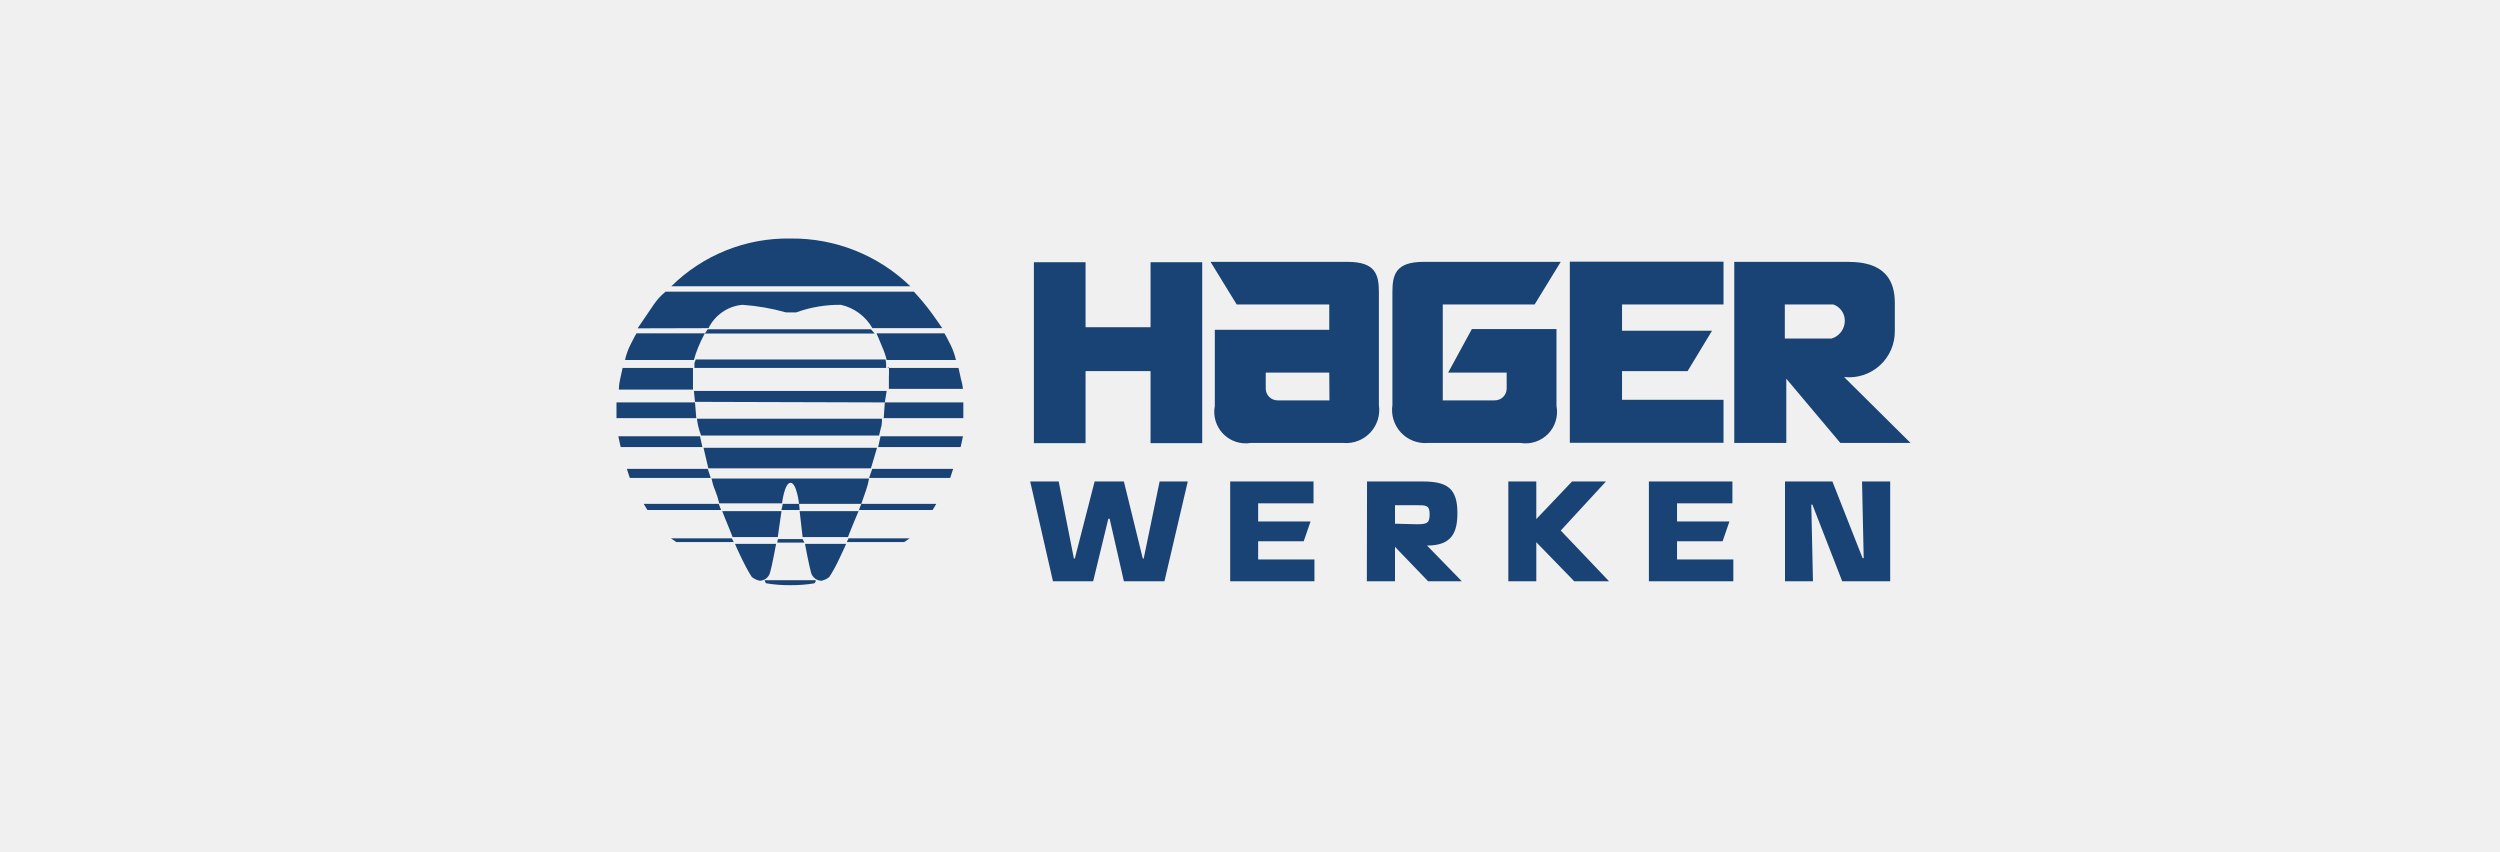
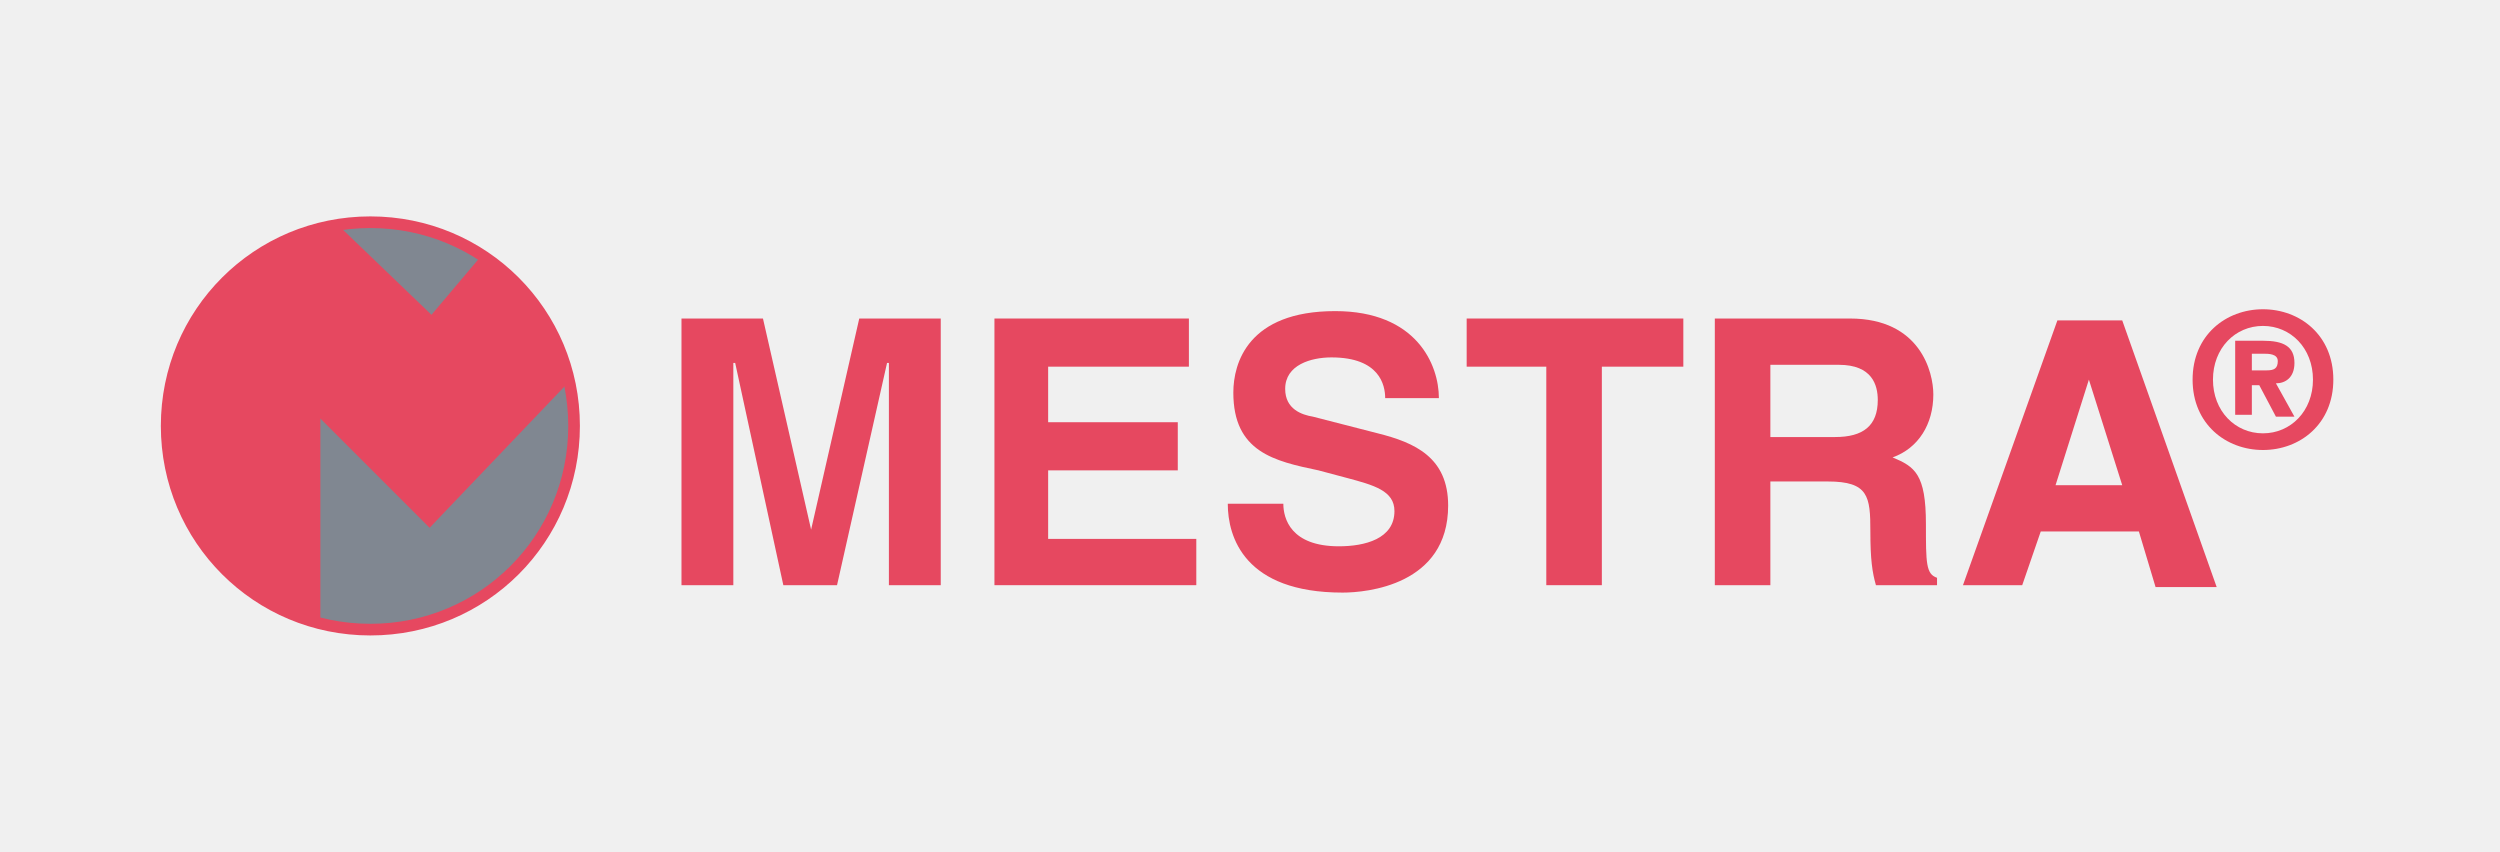
- <svg xmlns="http://www.w3.org/2000/svg" id="Capa_1" data-name="Capa 1" viewBox="0 0 135 46">
-   <defs>
-     <style>.cls-1{fill:#194374;}</style>
-   </defs>
-   <path class="cls-1" d="M36.25,15.46a8.93,8.93,0,0,1,6.43-2.58,9.15,9.15,0,0,1,6.48,2.58Z" />
-   <path class="cls-1" d="M34.43,17.73l.85-1.25a3.34,3.34,0,0,1,.66-.73H49.35s.39.42.72.84.81,1.13.81,1.13H47.11a2.62,2.62,0,0,0-1.7-1.26,6.9,6.9,0,0,0-2.42.41h-.54a11.73,11.73,0,0,0-2.36-.41,2.27,2.27,0,0,0-1.83,1.26Z" />
-   <polygon class="cls-1" points="38.22 17.78 38.06 18.01 47.23 18.01 47.03 17.78 38.22 17.78" />
-   <path class="cls-1" d="M34.37,18s-.16.27-.33.62a3.71,3.71,0,0,0-.29.82h3.72a5.22,5.22,0,0,1,.23-.68,7.56,7.56,0,0,1,.36-.76Z" />
-   <path class="cls-1" d="M51,18s.16.27.33.62a3.71,3.71,0,0,1,.29.82H47.88a3.84,3.84,0,0,0-.23-.68c-.16-.4-.32-.76-.32-.76Z" />
-   <path class="cls-1" d="M37.47,19.87H33.62l-.13.59a2.63,2.63,0,0,0-.07.58h4v-.62c0-.23,0-.55,0-.55" />
-   <path class="cls-1" d="M47.91,19.87h3.85l.13.59A2.63,2.63,0,0,1,52,21H48v-.62a5.49,5.49,0,0,0,0-.55" />
-   <polygon class="cls-1" points="37.57 19.41 37.5 19.61 37.5 19.87 47.85 19.87 47.85 19.61 47.82 19.41 37.57 19.41" />
-   <polygon class="cls-1" points="37.53 21.73 33.29 21.73 33.29 22.12 33.29 22.58 37.6 22.58 37.53 21.73" />
-   <polygon class="cls-1" points="47.78 21.73 52.02 21.73 52.02 22.12 52.02 22.58 47.72 22.58 47.78 21.73" />
-   <polygon class="cls-1" points="37.47 21.11 37.53 21.7 47.78 21.73 47.88 21.11 37.47 21.11" />
-   <path class="cls-1" d="M37.8,23.56H33.39l.07.32a2,2,0,0,0,.06.26h4.41Z" />
-   <path class="cls-1" d="M47.55,23.56H52l-.07.32a2,2,0,0,1-.06.26H47.42Z" />
-   <path class="cls-1" d="M37.63,22.61h10s0,.36-.06.49l-.1.42H37.86A3.43,3.43,0,0,1,37.7,23a4.21,4.21,0,0,1-.07-.42" />
-   <polygon class="cls-1" points="37.99 24.18 47.36 24.18 47.03 25.29 38.25 25.29 37.99 24.18" />
-   <polygon class="cls-1" points="33.85 25.32 34.01 25.81 38.38 25.81 38.22 25.32 33.85 25.32" />
-   <polygon class="cls-1" points="47.1 25.32 46.93 25.81 51.31 25.81 51.47 25.32 47.1 25.32" />
-   <path class="cls-1" d="M38.42,25.84h8.51a3.71,3.71,0,0,1-.16.62c-.13.39-.26.75-.26.75H43.15s-.13-1.14-.46-1.14-.46,1.11-.46,1.11H38.84a5.28,5.28,0,0,0-.23-.72,3.31,3.31,0,0,1-.19-.62" />
-   <polygon class="cls-1" points="34.76 27.21 34.96 27.54 38.94 27.54 38.81 27.21 34.76 27.21" />
-   <polygon class="cls-1" points="46.51 27.21 46.38 27.54 50.36 27.54 50.56 27.21 46.51 27.21" />
-   <polygon class="cls-1" points="42.27 27.21 42.2 27.54 43.18 27.54 43.15 27.21 42.27 27.21" />
-   <polygon class="cls-1" points="36.23 29.07 36.52 29.27 39.62 29.27 39.52 29.07 36.23 29.07" />
-   <polygon class="cls-1" points="45.82 29.07 45.73 29.27 48.83 29.27 49.12 29.07 45.82 29.07" />
-   <polygon class="cls-1" points="42.01 29.11 41.97 29.3 43.44 29.3 43.34 29.11 42.01 29.11" />
-   <path class="cls-1" d="M39,27.6h3.2L42,29H39.56s-.16-.42-.3-.75S39,27.6,39,27.6" />
-   <path class="cls-1" d="M46.38,27.6h-3.2L43.34,29h2.45s.16-.42.3-.75.29-.69.29-.69" />
-   <path class="cls-1" d="M41.91,29.37H39.69s.13.32.42.91.49.88.49.88a1,1,0,0,0,.43.2.59.59,0,0,0,.55-.43c.1-.32.33-1.56.33-1.56" />
-   <path class="cls-1" d="M43.47,29.37h2.22s-.13.32-.42.91a7.66,7.66,0,0,1-.49.88,1,1,0,0,1-.42.2.59.59,0,0,1-.56-.43c-.1-.32-.33-1.56-.33-1.56" />
-   <path class="cls-1" d="M41.38,31.5a.2.2,0,0,1-.08-.17h2.75a.2.2,0,0,1-.08.17,7.42,7.42,0,0,1-1.29.1,7.59,7.59,0,0,1-1.3-.1" />
-   <polygon class="cls-1" points="62.13 23.93 64.92 23.93 64.92 14.16 62.13 14.16 62.13 17.67 58.62 17.67 58.62 14.16 55.83 14.16 55.83 23.93 58.62 23.93 58.62 20.04 62.13 20.04 62.13 23.93" />
-   <polygon class="cls-1" points="93.07 23.91 93.07 21.59 87.59 21.59 87.59 20.04 91.13 20.04 92.45 17.86 87.59 17.86 87.59 16.44 93.07 16.44 93.07 14.13 84.77 14.13 84.77 23.91 93.07 23.91" />
-   <path class="cls-1" d="M82.87,16.44l1.41-2.3h-7.4c-1.52,0-1.69.69-1.69,1.64v6.09a1.79,1.79,0,0,0,1.92,2.05h5a1.7,1.7,0,0,0,1.94-2c0-1.08,0-4.15,0-4.15H79.48L78.2,20.12h3.16V21a.64.64,0,0,1-.66.62H77.91V16.44Z" />
-   <path class="cls-1" d="M96.38,18.28V16.44H99a.93.93,0,0,1,.62.9,1,1,0,0,1-.71.94Zm3,5.64h3.79l-3.59-3.56a2.47,2.47,0,0,0,2.74-2.5V16.35c0-2-1.52-2.21-2.57-2.21h-6.1v9.78l2.81,0V20.45Z" />
-   <path class="cls-1" d="M71.78,20.12H68.35V21a.64.64,0,0,0,.66.62h2.78Zm0-2.31V16.44h-5l-1.41-2.3h7.4c1.51,0,1.69.69,1.69,1.64v6.09a1.79,1.79,0,0,1-1.92,2.05h-5a1.7,1.7,0,0,1-1.94-2V17.81Z" />
-   <path class="cls-1" d="M75.33,28.28v-1H76.5c.5,0,.7,0,.7.48s-.12.55-.7.55Zm-1.52,3.11h1.52V29.53l1.79,1.86h1.82l-1.88-1.93c1.33,0,1.64-.69,1.64-1.76,0-1.34-.56-1.7-1.88-1.7h-3Z" />
-   <polygon class="cls-1" points="61.76 30.16 61.71 30.16 60.69 26 59.11 26 58.04 30.16 57.99 30.16 57.17 26 55.63 26 56.86 31.39 59.03 31.39 59.85 28.01 59.92 28.01 60.69 31.39 62.88 31.39 64.14 26 62.62 26 61.76 30.16" />
-   <polygon class="cls-1" points="67.94 27.18 70.93 27.18 70.93 26 66.43 26 66.43 31.39 70.98 31.39 70.98 30.21 67.94 30.21 67.94 29.23 70.4 29.23 70.77 28.16 67.94 28.16 67.94 27.18" />
-   <polygon class="cls-1" points="82.96 26 81.45 26 81.45 31.39 82.96 31.39 82.96 29.28 85.01 31.39 86.89 31.39 84.28 28.65 86.72 26 84.89 26 82.96 28.03 82.96 26" />
-   <polygon class="cls-1" points="90.56 27.18 93.55 27.18 93.55 26 89.04 26 89.04 31.39 93.6 31.39 93.6 30.21 90.56 30.21 90.56 29.23 93.02 29.23 93.39 28.16 90.56 28.16 90.56 27.18" />
-   <polygon class="cls-1" points="97.81 27.25 97.87 27.25 99.48 31.39 102.07 31.39 102.07 26 100.55 26 100.64 30.14 100.58 30.14 98.95 26 96.39 26 96.39 31.39 97.9 31.39 97.81 27.25" />
+ <svg xmlns="http://www.w3.org/2000/svg" xmlns:xlink="http://www.w3.org/1999/xlink" version="1.1" id="Capa_1" x="0px" y="0px" viewBox="0 0 135 46" style="enable-background:new 0 0 135 46;" xml:space="preserve">
+   <style type="text/css">
+ 	.st0{fill:#38444E;}
+ 	.st1{fill:#E64860;}
+ 	.st2{fill:#808791;}
+ 	.st3{clip-path:url(#SVGID_00000103956591978037337340000017784005450880214960_);fill:#E64860;}
+ 	.st4{fill:none;stroke:#E64860;stroke-width:0.629;stroke-miterlimit:10;}
+ 	.st5{fill:#194374;}
+ 	.st6{fill:#00659B;}
+ 	.st7{fill:#DC0D6E;}
+ 	.st8{fill:#004D80;}
+ 	.st9{fill:#7EA9D6;}
+ 	.st10{fill:#B6D4EF;}
+ 	.st11{fill:#058DC7;}
+ 	.st12{fill:#00559F;}
+ 	.st13{fill:#134A83;}
+ 	.st14{fill:#B51975;}
+ 	.st15{fill:#2497D0;}
+ 	.st16{fill:#D80F3B;}
+ 	.st17{fill:#9BC338;}
+ 	.st18{fill:#008541;}
+ 	.st19{fill:#9DC438;}
+ 	
+ 		.st20{clip-path:url(#SVGID_00000025411706857629381960000016972790180511158681_);fill:url(#SVGID_00000129926847545166182040000010910285790458670013_);}
+ 	
+ 		.st21{clip-path:url(#SVGID_00000105419717791799012840000002722376090993052319_);fill:url(#SVGID_00000149383712985204561150000005915571812984781960_);}
+ 	
+ 		.st22{clip-path:url(#SVGID_00000003784258923585740840000002998960689989104012_);fill:url(#SVGID_00000070087255895286097530000005452971520851387824_);}
+ 	.st23{fill:#F9BE12;}
+ 	.st24{clip-path:url(#SVGID_00000124876579308725035350000014311070645243199414_);}
+ 	.st25{clip-path:url(#SVGID_00000114770300834071914640000006641368737968129201_);}
+ 	.st26{clip-path:url(#SVGID_00000044865265145968374380000006772884755966724743_);}
+ 	.st27{clip-path:url(#SVGID_00000155106747048121419820000006219189028765597574_);}
+ 	.st28{clip-path:url(#SVGID_00000040561881104317706660000016928751427957848452_);}
+ 	.st29{clip-path:url(#SVGID_00000073688882346811823600000003852322433886126015_);}
+ 	.st30{clip-path:url(#SVGID_00000105428703043173267330000005123825360822415257_);}
+ 	.st31{clip-path:url(#SVGID_00000170236315792203233990000013857217942617015471_);}
+ 	.st32{clip-path:url(#SVGID_00000111174229158846209430000014033727464239177132_);}
+ 	
+ 		.st33{clip-path:url(#SVGID_00000083066222893762415520000015858940760168074912_);fill:url(#SVGID_00000169537521138052673000000012043848556793313697_);}
+ 	.st34{clip-path:url(#SVGID_00000013178047057168912060000013807658224544020628_);}
+ 	.st35{clip-path:url(#SVGID_00000081607660713431574270000015065240186080593843_);}
+ 	.st36{clip-path:url(#SVGID_00000029005470485845488420000015903593216421513653_);}
+ 	.st37{clip-path:url(#SVGID_00000072278094214656722740000002442616221497760935_);}
+ 	.st38{clip-path:url(#SVGID_00000140697718035767322290000016439333616071624347_);}
+ 	.st39{clip-path:url(#SVGID_00000035519514225222028050000006231254052978784955_);}
+ 	.st40{fill:#009BDA;}
+ 	.st41{fill:#CE1620;}
+ 	.st42{fill:#171915;}
+ 	.st43{fill:#E30750;}
+ 	.st44{fill:#5775B5;}
+ 	.st45{fill:none;stroke:#5775B5;stroke-width:0.58;}
+ 	.st46{fill:#5A595C;}
+ 	.st47{fill:#FFFFFF;}
+ 	.st48{fill:#364F8F;}
+ 	.st49{fill:none;stroke:#364F8F;stroke-width:0.387;}
+ 	.st50{fill:none;stroke:#364F8F;stroke-width:1.335;stroke-linecap:round;}
+ 	.st51{fill:#656362;}
+ 	.st52{fill:#C8D44A;}
+ 	.st53{fill:#E42E38;}
+ 	.st54{fill:none;stroke:#FFFFFF;stroke-width:0.452;stroke-miterlimit:10;}
+ 	.st55{fill:#51B054;}
+ 	.st56{fill:#0079BB;}
+ 	.st57{fill:#086EB0;}
+ 	.st58{fill:#99A4AB;}
+ 	.st59{fill:#B2A7A5;}
+ 	.st60{fill:#931340;}
+ 	.st61{fill:#DFDCD9;}
+ 	.st62{fill:#27A1D7;}
+ 	.st63{fill:none;stroke:#000000;stroke-width:0.149;stroke-linejoin:bevel;stroke-miterlimit:22.926;}
+ 	.st64{fill:none;stroke:#000000;stroke-width:0.159;stroke-miterlimit:22.926;}
+ 	.st65{fill:#EA3D36;stroke:#ED1C24;stroke-width:0.142;stroke-linejoin:round;}
+ 	.st66{fill:#EA3D36;}
+ </style>
+   <g>
+     <polygon class="st1" points="50.8,17.2 46.4,17.2 43.8,28.6 43.8,28.6 41.2,17.2 36.8,17.2 36.8,31.6 39.6,31.6 39.6,19.6    39.7,19.6 42.3,31.6 45.2,31.6 47.9,19.6 48,19.6 48,31.6 50.8,31.6  " />
+     <polygon class="st1" points="64.2,17.2 53.7,17.2 53.7,31.6 64.6,31.6 64.6,29.1 56.6,29.1 56.6,25.4 63.6,25.4 63.6,22.8    56.6,22.8 56.6,19.8 64.2,19.8  " />
+     <path class="st1" d="M66.3,27.2c0,1.8,0.9,4.8,6.2,4.8c1.3,0,5.7-0.4,5.7-4.7c0-2.6-1.8-3.4-3.8-3.9l-3.5-0.9   c-0.6-0.1-1.5-0.4-1.5-1.5c0-1.3,1.4-1.7,2.5-1.7c2.6,0,2.9,1.5,2.9,2.2h2.9c0-1.8-1.2-4.7-5.6-4.7c-4.7,0-5.5,2.8-5.5,4.4   c0,3.2,2.2,3.7,4.6,4.2l1.5,0.4c1.5,0.4,2.6,0.7,2.6,1.8c0,1.5-1.6,1.9-3,1.9c-2.6,0-3-1.5-3-2.3H66.3z" />
+     <polygon class="st1" points="86.5,19.8 90.9,19.8 90.9,17.2 79.2,17.2 79.2,19.8 83.5,19.8 83.5,31.6 86.5,31.6  " />
+     <path class="st1" d="M95.6,23.6v-3.9h3.7c1.8,0,2.1,1.1,2.1,1.9c0,1.4-0.8,2-2.3,2H95.6z M92.7,31.6h2.9V26h3.1   c2.2,0,2.3,0.8,2.3,2.7c0,1.5,0.1,2.2,0.3,2.9h3.3v-0.4c-0.6-0.2-0.6-0.8-0.6-2.9c0-2.7-0.6-3.1-1.8-3.6c1.4-0.5,2.2-1.8,2.2-3.4   c0-1.2-0.7-4.1-4.5-4.1h-7.3V31.6z" />
+     <path class="st1" d="M112.8,20.5L112.8,20.5l1.8,5.7H111L112.8,20.5z M110.2,28.7h5.3l0.9,3h3.3l-5.1-14.4h-3.5L106,31.6h3.2   L110.2,28.7z" />
+     <path class="st1" d="M124.9,20.5c0,1.7-1.2,2.9-2.7,2.9v0c-1.5,0-2.7-1.2-2.7-2.9c0-1.7,1.2-2.9,2.7-2.9   C123.7,17.6,124.9,18.8,124.9,20.5 M126,20.5c0-2.4-1.8-3.8-3.8-3.8c-2,0-3.8,1.4-3.8,3.8c0,2.4,1.8,3.8,3.8,3.8   C124.2,24.3,126,22.9,126,20.5 M121.6,20.1v-1h0.6c0.3,0,0.8,0,0.8,0.4c0,0.4-0.2,0.5-0.6,0.5H121.6z M121.6,20.8h0.4l0.9,1.7h1   l-1-1.8c0.5,0,1-0.3,1-1.1c0-0.9-0.6-1.2-1.7-1.2h-1.5v4h0.9V20.8z" />
+     <path class="st2" d="M20,12c6.1,0,11,4.9,11,11c0,6.1-4.9,11-11,11c-6.1,0-11-4.9-11-11C9,16.9,13.9,12,20,12" />
+     <g>
+       <defs>
+         <path id="SVGID_1_" d="M9,23c0,6.1,4.9,11,11,11c6.1,0,11-4.9,11-11c0-6.1-4.9-11-11-11C13.9,12,9,16.9,9,23" />
+       </defs>
+       <clipPath id="SVGID_00000107556220215716764560000005057821660128565172_">
+         <use xlink:href="#SVGID_1_" style="overflow:visible;" />
+       </clipPath>
+       <polygon style="clip-path:url(#SVGID_00000107556220215716764560000005057821660128565172_);fill:#E64860;" points="6.6,35     17.3,35.5 17.3,22.6 23.2,28.5 31.6,19.7 27.1,12.5 23.3,17 15.7,9.7 6.5,9.7   " />
+     </g>
+     <path class="st4" d="M20,12c6.1,0,11,4.9,11,11c0,6.1-4.9,11-11,11c-6.1,0-11-4.9-11-11C9,16.9,13.9,12,20,12z" />
+   </g>
</svg>
